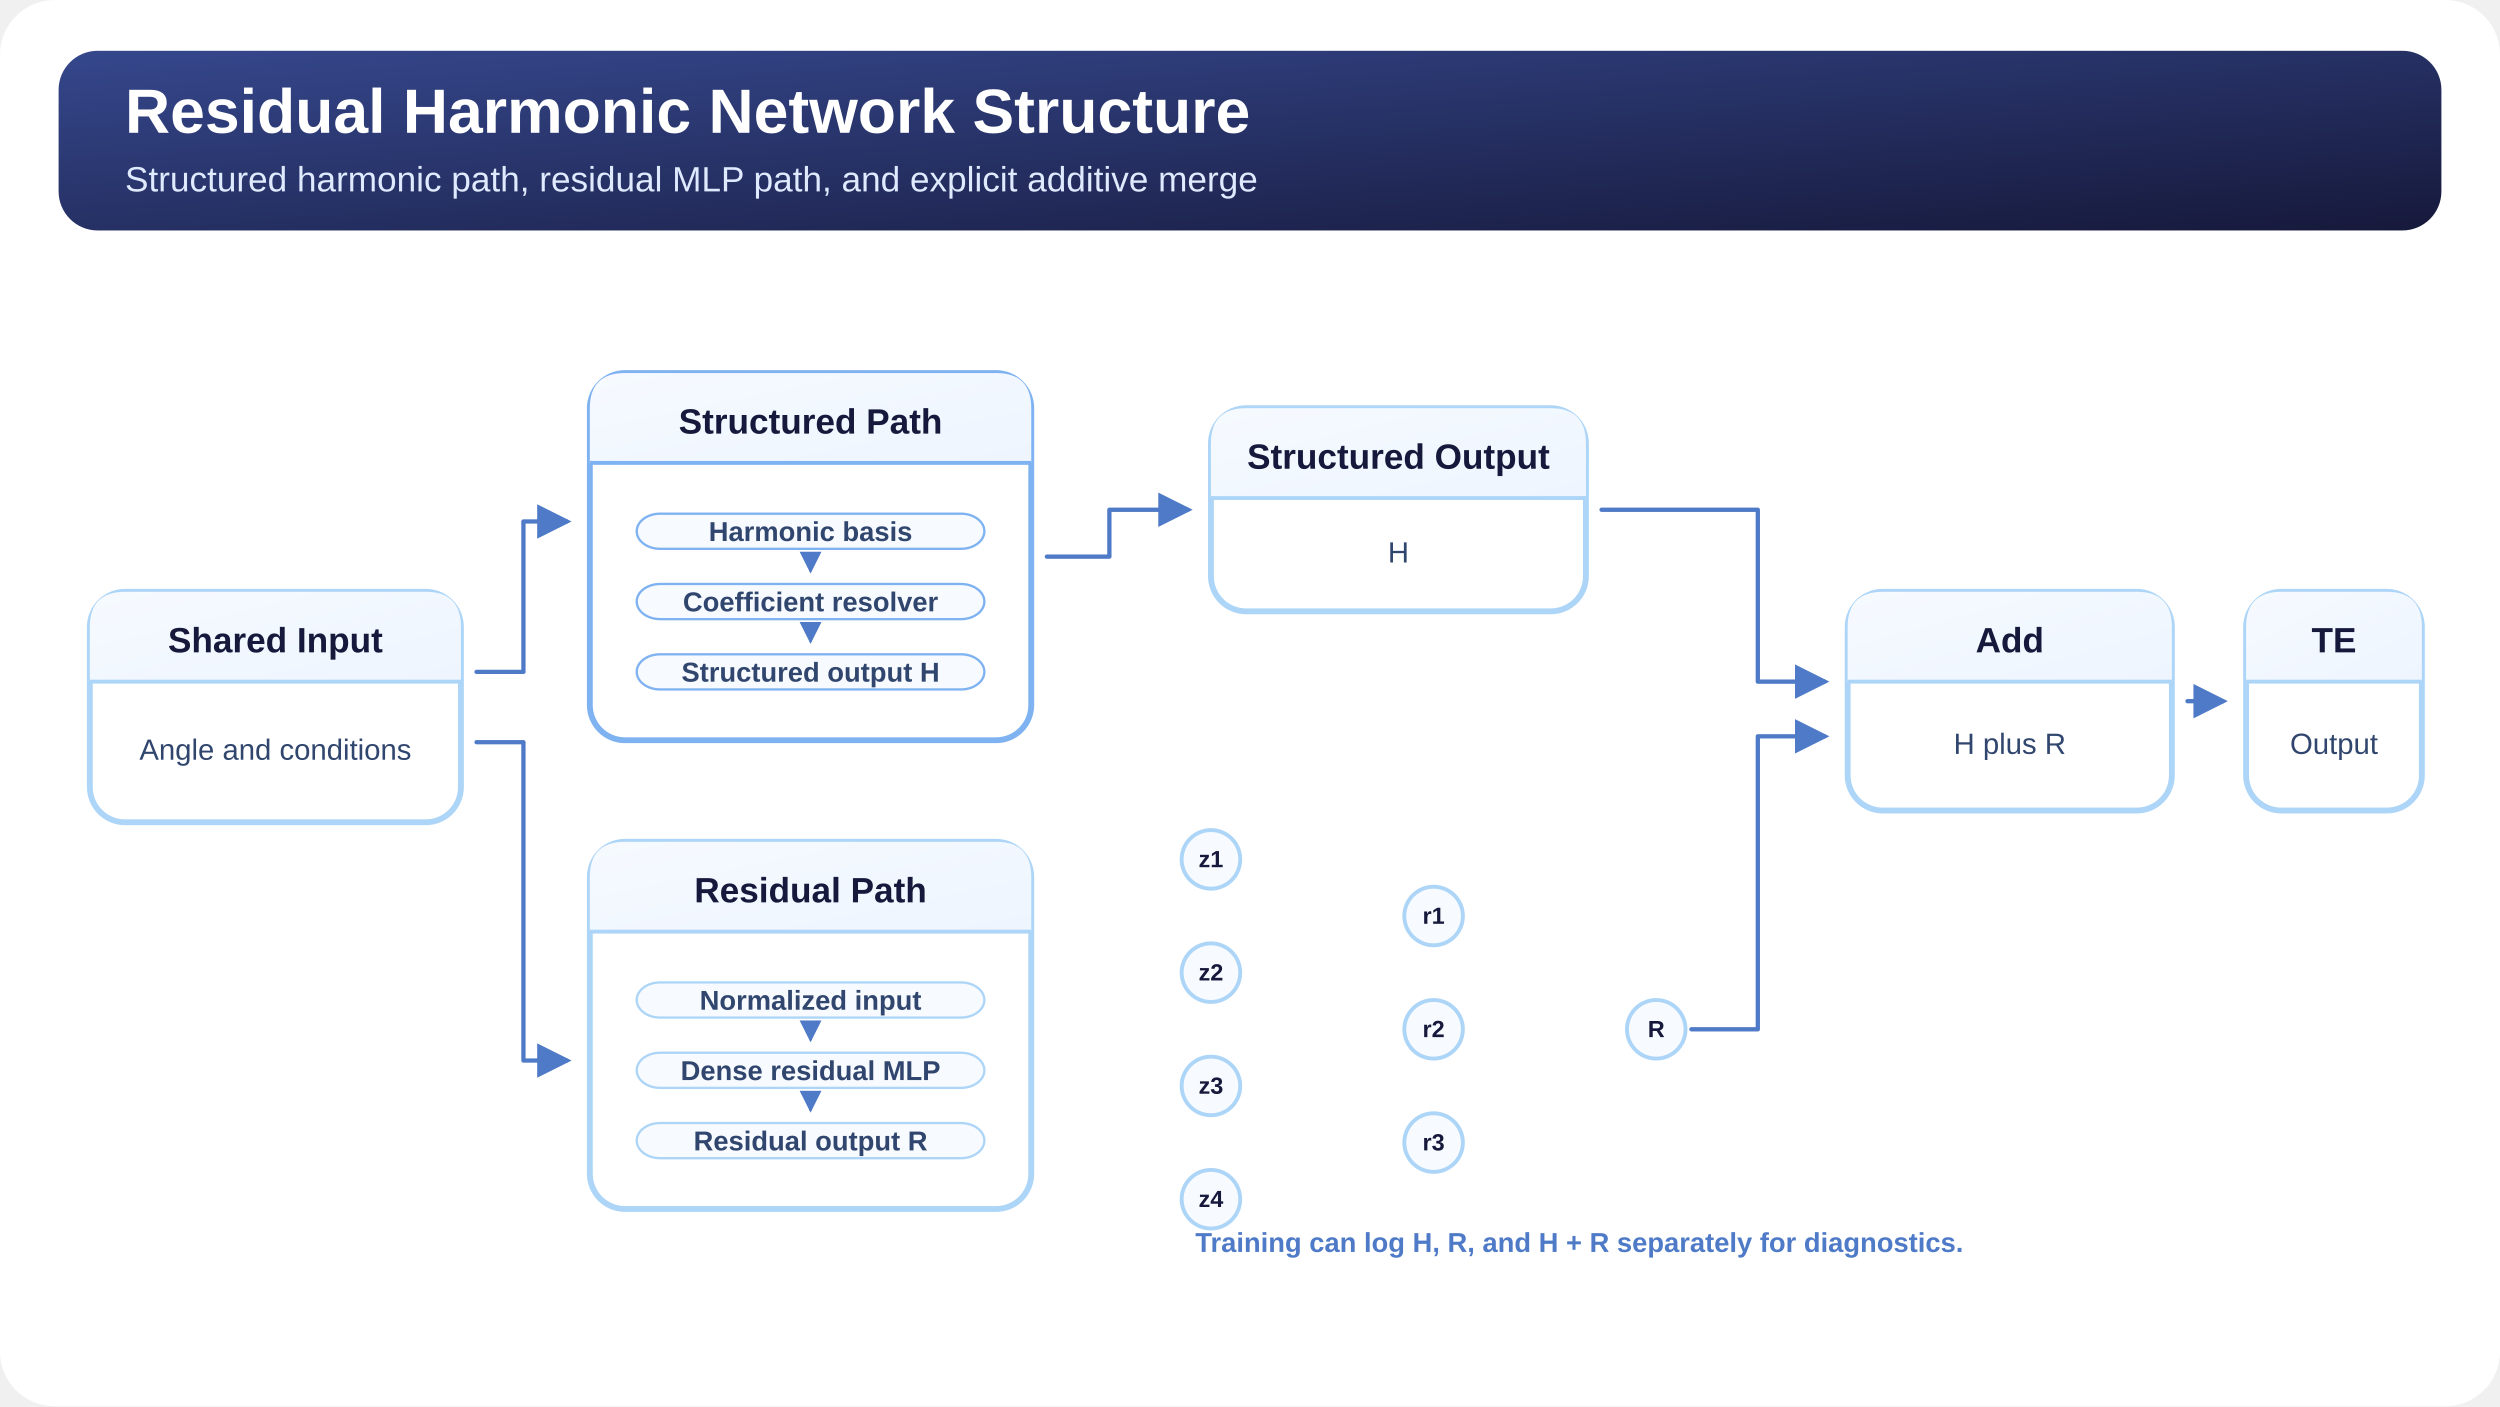
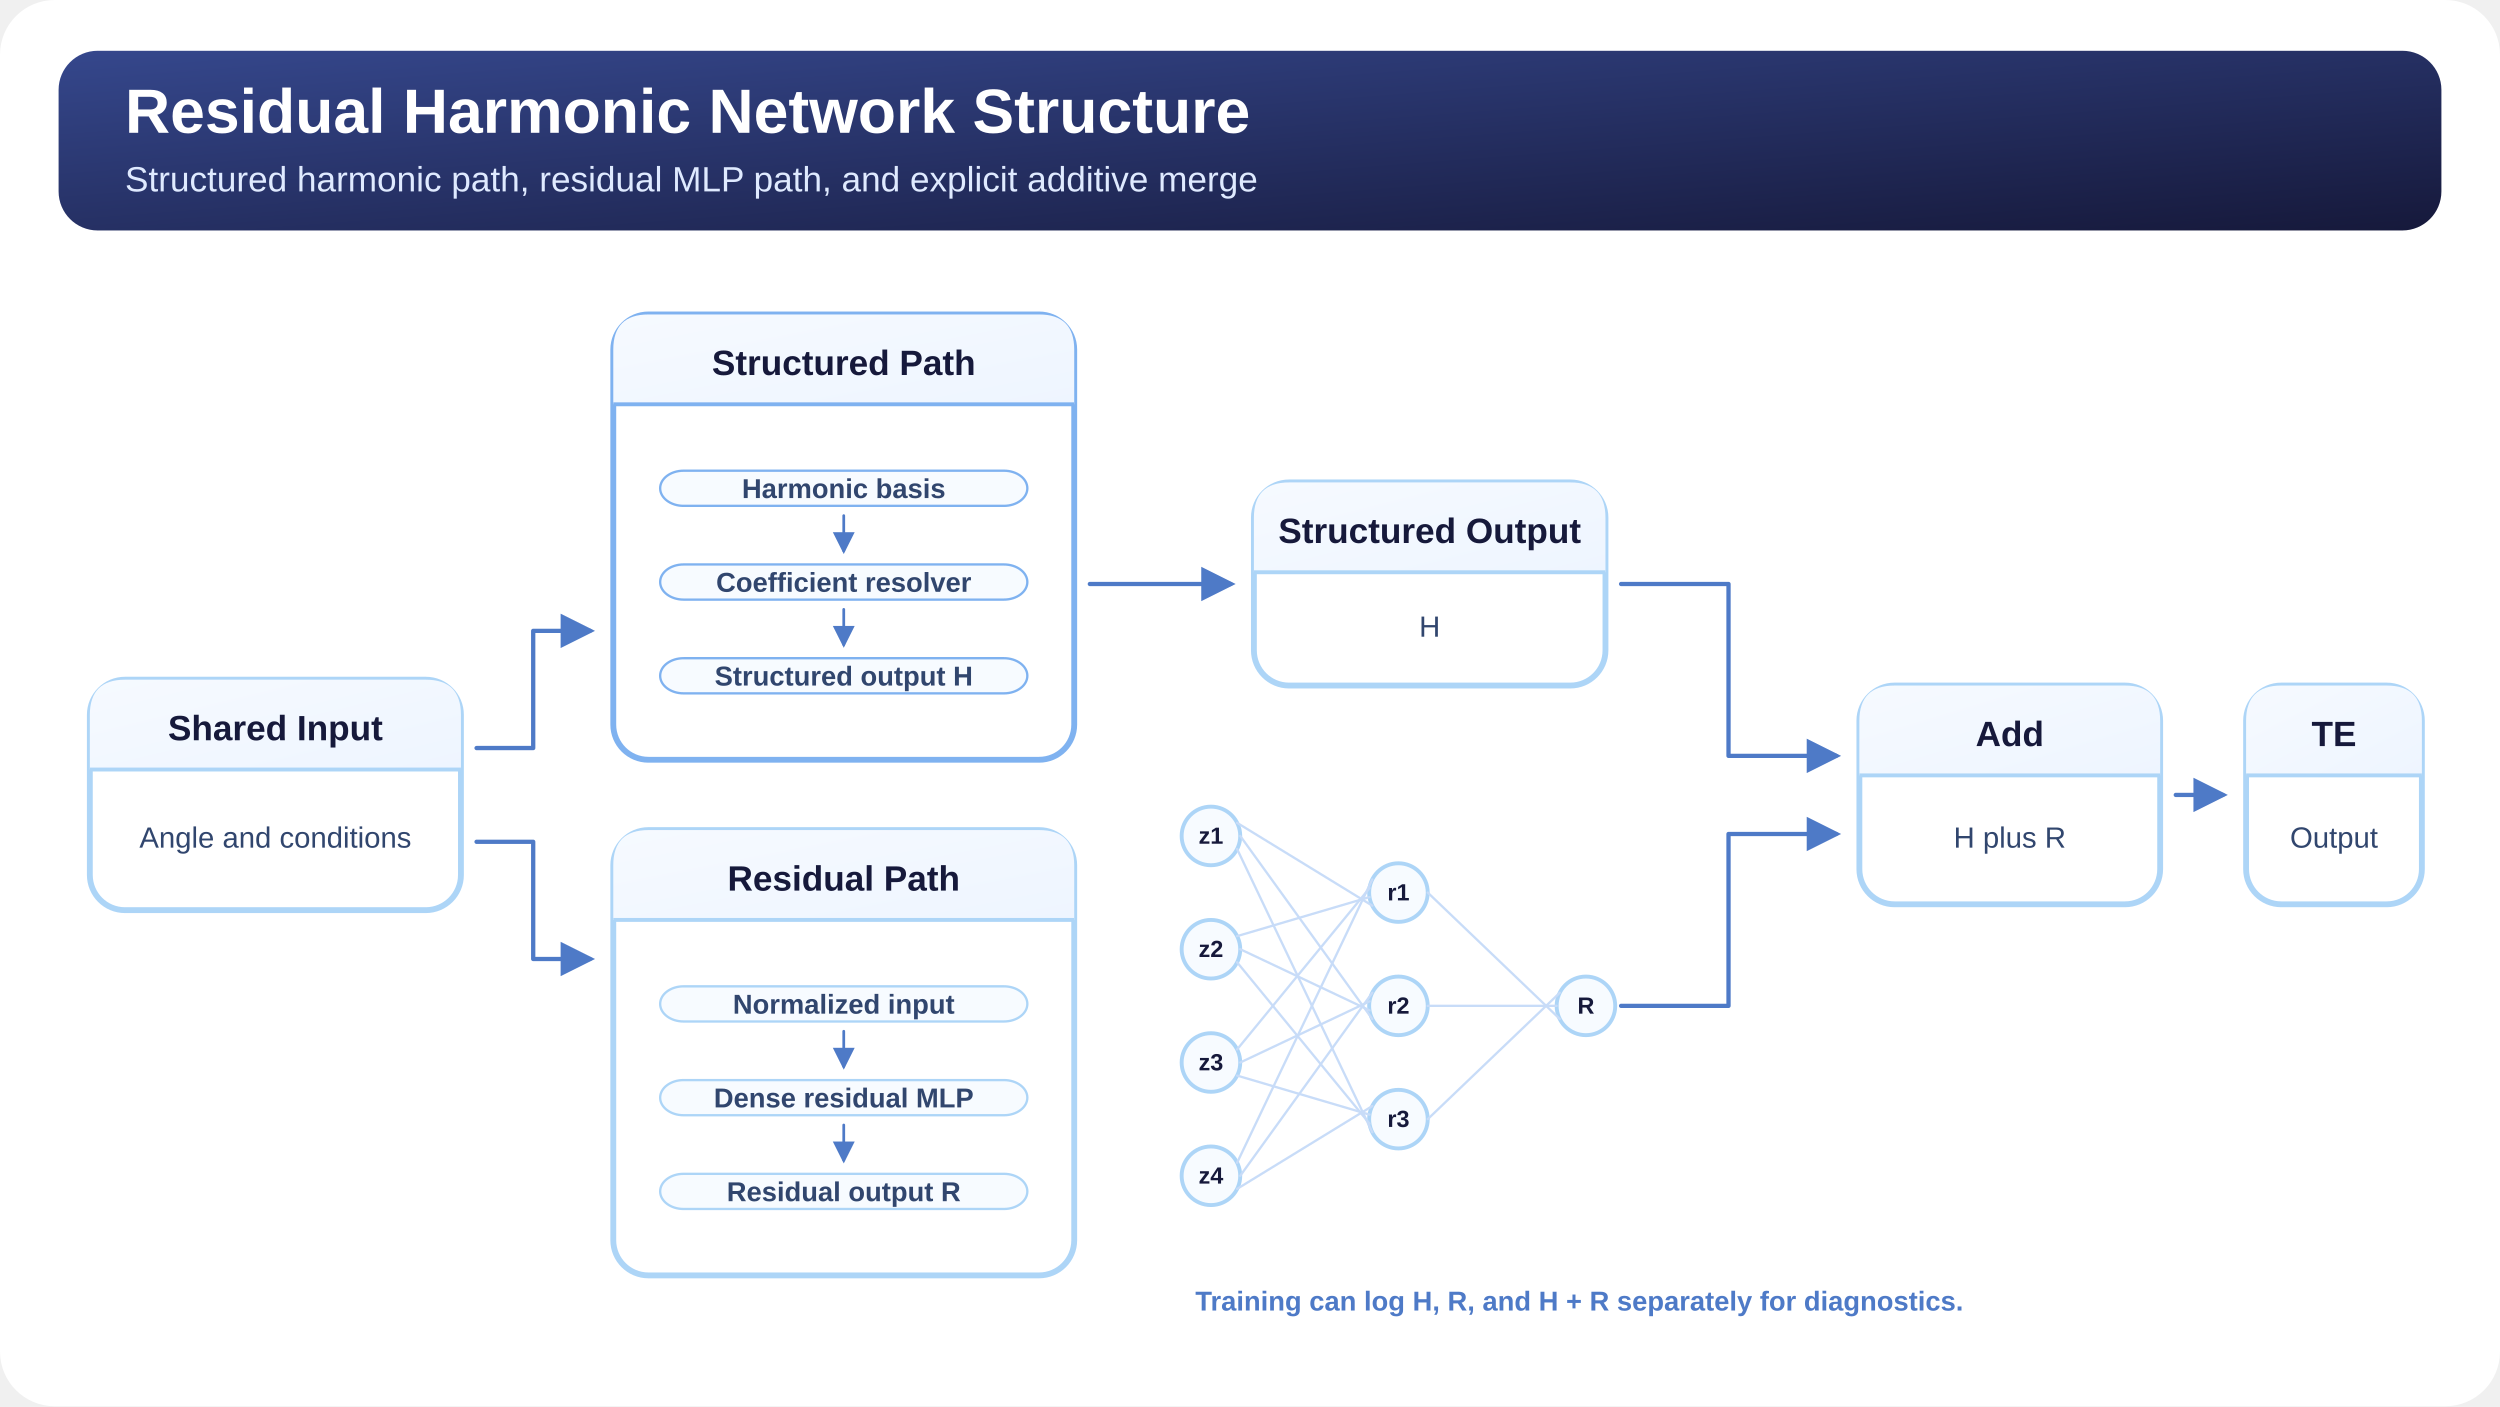
<svg xmlns="http://www.w3.org/2000/svg" width="1280" height="720" viewBox="0 0 1280 720" role="img" aria-labelledby="title desc">
  <defs>
    <linearGradient id="canvas_header" x1="0" y1="0" x2="1" y2="1">
      <stop offset="0%" stop-color="#35478C" />
      <stop offset="100%" stop-color="#16193B" />
    </linearGradient>
    <linearGradient id="card_header" x1="0" y1="0" x2="1" y2="1">
      <stop offset="0%" stop-color="#F6FAFF" />
      <stop offset="100%" stop-color="#EEF5FF" />
    </linearGradient>
    <marker id="arrow_head" markerWidth="8" markerHeight="8" refX="6.8" refY="4" orient="auto" markerUnits="strokeWidth">
      <path d="M0,0 L8,4 L0,8 Z" fill="#4E7AC7" />
    </marker>
    <style>
      .canvas-title { font: 700 32px 'Segoe UI', Arial, sans-serif; fill: #ffffff; }
      .canvas-subtitle { font: 500 18px 'Segoe UI', Arial, sans-serif; fill: #dfeaff; }
      .card-title { font: 700 18px 'Segoe UI', Arial, sans-serif; fill: #16193B; }
      .card-text { font: 500 15px 'Segoe UI', Arial, sans-serif; fill: #31466E; }
      .card-note { font: 600 14px 'Segoe UI', Arial, sans-serif; fill: #4E7AC7; }
      .label { font: 700 16px 'Segoe UI', Arial, sans-serif; fill: #16193B; }
      .tiny { font: 600 14px 'Segoe UI', Arial, sans-serif; fill: #4E7AC7; }
      .node-label { font: 700 12px 'Segoe UI', Arial, sans-serif; fill: #16193B; }
      .node-small-label { font: 700 11px 'Segoe UI', Arial, sans-serif; fill: #16193B; }
      .flow-row-text { font: 600 14px 'Segoe UI', Arial, sans-serif; fill: #31466E; }
    </style>
  </defs>
  <rect x="0" y="0" width="1280" height="720" rx="28" fill="#FFFFFF" />
  <rect x="30" y="26" width="1220" height="92" rx="20" fill="url(#canvas_header)" />
  <text x="64" y="68" class="canvas-title">Residual Harmonic Network Structure</text>
  <text x="64" y="98" class="canvas-subtitle">Structured harmonic path, residual MLP path, and explicit additive merge</text>
-   <g transform="translate(0,17.0)">
-     <rect x="46" y="286" width="190" height="118" rx="18" fill="#FFFFFF" stroke="#ADD5F7" stroke-width="3" />
-     <path d="M64, 286 H218 Q236, 286 236, 304 V332 H46 V304 Q46, 286 64, 286 Z" fill="url(#card_header)" />
-     <line x1="46" y1="332" x2="236" y2="332" stroke="#ADD5F7" stroke-width="2" />
-     <text x="141" y="317" text-anchor="middle" class="card-title">Shared Input</text>
-     <text x="141.0" y="372.0" text-anchor="middle" class="card-text">Angle and conditions</text>
-     <rect x="302" y="174" width="226" height="188" rx="18" fill="#FFFFFF" stroke="#7FB2F0" stroke-width="3" />
-     <path d="M320, 174 H510 Q528, 174 528, 192 V220 H302 V192 Q302, 174 320, 174 Z" fill="url(#card_header)" />
-     <line x1="302" y1="220" x2="528" y2="220" stroke="#7FB2F0" stroke-width="2" />
-     <text x="415.0" y="205" text-anchor="middle" class="card-title">Structured Path</text>
-     <rect x="326" y="246.0" width="178" height="18" rx="12" fill="#F7FBFF" stroke="#7FB2F0" stroke-width="1.2" />
-     <text x="415.0" y="260.0" text-anchor="middle" class="flow-row-text">Harmonic basis</text>
-     <line x1="415.0" y1="269.0" x2="415.0" y2="275.0" stroke="#4E7AC7" stroke-width="1.4" stroke-linecap="round" marker-end="url(#arrow_head)" />
-     <rect x="326" y="282.0" width="178" height="18" rx="12" fill="#F7FBFF" stroke="#7FB2F0" stroke-width="1.2" />
-     <text x="415.0" y="296.0" text-anchor="middle" class="flow-row-text">Coefficient resolver</text>
-     <line x1="415.0" y1="305.0" x2="415.0" y2="311.0" stroke="#4E7AC7" stroke-width="1.4" stroke-linecap="round" marker-end="url(#arrow_head)" />
-     <rect x="326" y="318.0" width="178" height="18" rx="12" fill="#F7FBFF" stroke="#7FB2F0" stroke-width="1.2" />
-     <text x="415.0" y="332.0" text-anchor="middle" class="flow-row-text">Structured output H</text>
-     <rect x="302" y="414" width="226" height="188" rx="18" fill="#FFFFFF" stroke="#ADD5F7" stroke-width="3" />
-     <path d="M320, 414 H510 Q528, 414 528, 432 V460 H302 V432 Q302, 414 320, 414 Z" fill="url(#card_header)" />
-     <line x1="302" y1="460" x2="528" y2="460" stroke="#ADD5F7" stroke-width="2" />
-     <text x="415.0" y="445" text-anchor="middle" class="card-title">Residual Path</text>
-     <rect x="326" y="486.0" width="178" height="18" rx="12" fill="#F7FBFF" stroke="#ADD5F7" stroke-width="1.2" />
-     <text x="415.0" y="500.0" text-anchor="middle" class="flow-row-text">Normalized input</text>
-     <line x1="415.0" y1="509.0" x2="415.0" y2="515.0" stroke="#4E7AC7" stroke-width="1.4" stroke-linecap="round" marker-end="url(#arrow_head)" />
-     <rect x="326" y="522.0" width="178" height="18" rx="12" fill="#F7FBFF" stroke="#ADD5F7" stroke-width="1.2" />
-     <text x="415.0" y="536.0" text-anchor="middle" class="flow-row-text">Dense residual MLP</text>
-     <line x1="415.0" y1="545.0" x2="415.0" y2="551.0" stroke="#4E7AC7" stroke-width="1.4" stroke-linecap="round" marker-end="url(#arrow_head)" />
-     <rect x="326" y="558.0" width="178" height="18" rx="12" fill="#F7FBFF" stroke="#ADD5F7" stroke-width="1.2" />
-     <text x="415.0" y="572.0" text-anchor="middle" class="flow-row-text">Residual output R</text>
-     <path d="M244.0,327.0 L268.0,327.0 L268.0,250.0 L290.0,250.0" fill="none" stroke="#4E7AC7" stroke-width="2.2" stroke-linejoin="round" stroke-linecap="round" marker-end="url(#arrow_head)" />
-     <path d="M244.0,363.0 L268.0,363.0 L268.0,526.0 L290.0,526.0" fill="none" stroke="#4E7AC7" stroke-width="2.2" stroke-linejoin="round" stroke-linecap="round" marker-end="url(#arrow_head)" />
-     <circle cx="620" cy="423" r="15" fill="#F7FBFF" stroke="#ADD5F7" stroke-width="2" />
-     <text x="620" y="427" text-anchor="middle" class="node-label">z1</text>
-     <circle cx="620" cy="481" r="15" fill="#F7FBFF" stroke="#ADD5F7" stroke-width="2" />
-     <text x="620" y="485" text-anchor="middle" class="node-label">z2</text>
-     <circle cx="620" cy="539" r="15" fill="#F7FBFF" stroke="#ADD5F7" stroke-width="2" />
-     <text x="620" y="543" text-anchor="middle" class="node-label">z3</text>
-     <circle cx="620" cy="597" r="15" fill="#F7FBFF" stroke="#ADD5F7" stroke-width="2" />
-     <text x="620" y="601" text-anchor="middle" class="node-label">z4</text>
-     <circle cx="734" cy="452" r="15" fill="#F7FBFF" stroke="#ADD5F7" stroke-width="2" />
-     <text x="734" y="456" text-anchor="middle" class="node-label">r1</text>
-     <circle cx="734" cy="510" r="15" fill="#F7FBFF" stroke="#ADD5F7" stroke-width="2" />
-     <text x="734" y="514" text-anchor="middle" class="node-label">r2</text>
-     <circle cx="734" cy="568" r="15" fill="#F7FBFF" stroke="#ADD5F7" stroke-width="2" />
-     <text x="734" y="572" text-anchor="middle" class="node-label">r3</text>
-     <circle cx="848" cy="510" r="15" fill="#F7FBFF" stroke="#ADD5F7" stroke-width="2" />
-     <text x="848" y="514" text-anchor="middle" class="node-label">R</text>
-     <rect x="620" y="192" width="192" height="104" rx="18" fill="#FFFFFF" stroke="#ADD5F7" stroke-width="3" />
-     <path d="M638, 192 H794 Q812, 192 812, 210 V238 H620 V210 Q620, 192 638, 192 Z" fill="url(#card_header)" />
-     <line x1="620" y1="238" x2="812" y2="238" stroke="#ADD5F7" stroke-width="2" />
-     <text x="716" y="223" text-anchor="middle" class="card-title">Structured Output</text>
-     <text x="716.0" y="271.0" text-anchor="middle" class="card-text">H</text>
-     <rect x="946" y="286" width="166" height="112" rx="18" fill="#FFFFFF" stroke="#ADD5F7" stroke-width="3" />
-     <path d="M964, 286 H1094 Q1112, 286 1112, 304 V332 H946 V304 Q946, 286 964, 286 Z" fill="url(#card_header)" />
-     <line x1="946" y1="332" x2="1112" y2="332" stroke="#ADD5F7" stroke-width="2" />
-     <text x="1029" y="317" text-anchor="middle" class="card-title">Add</text>
-     <text x="1029.0" y="369.0" text-anchor="middle" class="card-text">H plus R</text>
-     <rect x="1150" y="286" width="90" height="112" rx="18" fill="#FFFFFF" stroke="#ADD5F7" stroke-width="3" />
-     <path d="M1168, 286 H1222 Q1240, 286 1240, 304 V332 H1150 V304 Q1150, 286 1168, 286 Z" fill="url(#card_header)" />
-     <line x1="1150" y1="332" x2="1240" y2="332" stroke="#ADD5F7" stroke-width="2" />
-     <text x="1195" y="317" text-anchor="middle" class="card-title">TE</text>
-     <text x="1195.0" y="369.0" text-anchor="middle" class="card-text">Output</text>
-     <path d="M536.0,268.0 L568.0,268.0 L568.0,244.0 L608.0,244.0" fill="none" stroke="#4E7AC7" stroke-width="2.2" stroke-linejoin="round" stroke-linecap="round" marker-end="url(#arrow_head)" />
-     <path d="M820.0,244.0 L900.0,244.0 L900.0,332.0 L934.0,332.0" fill="none" stroke="#4E7AC7" stroke-width="2.2" stroke-linejoin="round" stroke-linecap="round" marker-end="url(#arrow_head)" />
-     <path d="M866.0,510.0 L900.0,510.0 L900.0,360.0 L934.0,360.0" fill="none" stroke="#4E7AC7" stroke-width="2.2" stroke-linejoin="round" stroke-linecap="round" marker-end="url(#arrow_head)" />
-     <path d="M1120.0,342.0 L1129.0,342.0 L1129.0,342.0 L1138.0,342.0" fill="none" stroke="#4E7AC7" stroke-width="2.2" stroke-linejoin="round" stroke-linecap="round" marker-end="url(#arrow_head)" />
+   <g transform="translate(0,47.0)">
+     <rect x="46" y="301" width="190" height="118" rx="18" fill="#FFFFFF" stroke="#ADD5F7" stroke-width="3" />
+     <path d="M64, 301 H218 Q236, 301 236, 319 V347 H46 V319 Q46, 301 64, 301 Z" fill="url(#card_header)" />
+     <line x1="46" y1="347" x2="236" y2="347" stroke="#ADD5F7" stroke-width="2" />
+     <text x="141" y="332" text-anchor="middle" class="card-title">Shared Input</text>
+     <text x="141.0" y="387.0" text-anchor="middle" class="card-text">Angle and conditions</text>
+     <rect x="314" y="114" width="236" height="228" rx="18" fill="#FFFFFF" stroke="#7FB2F0" stroke-width="3" />
+     <path d="M332, 114 H532 Q550, 114 550, 132 V160 H314 V132 Q314, 114 332, 114 Z" fill="url(#card_header)" />
+     <line x1="314" y1="160" x2="550" y2="160" stroke="#7FB2F0" stroke-width="2" />
+     <text x="432.0" y="145" text-anchor="middle" class="card-title">Structured Path</text>
+     <rect x="338" y="194.0" width="188" height="18" rx="12" fill="#F7FBFF" stroke="#7FB2F0" stroke-width="1.2" />
+     <text x="432.0" y="208.0" text-anchor="middle" class="flow-row-text">Harmonic basis</text>
+     <line x1="432.0" y1="217.0" x2="432.0" y2="235.0" stroke="#4E7AC7" stroke-width="1.4" stroke-linecap="round" marker-end="url(#arrow_head)" />
+     <rect x="338" y="242.0" width="188" height="18" rx="12" fill="#F7FBFF" stroke="#7FB2F0" stroke-width="1.2" />
+     <text x="432.0" y="256.0" text-anchor="middle" class="flow-row-text">Coefficient resolver</text>
+     <line x1="432.0" y1="265.0" x2="432.0" y2="283.0" stroke="#4E7AC7" stroke-width="1.4" stroke-linecap="round" marker-end="url(#arrow_head)" />
+     <rect x="338" y="290.0" width="188" height="18" rx="12" fill="#F7FBFF" stroke="#7FB2F0" stroke-width="1.2" />
+     <text x="432.0" y="304.0" text-anchor="middle" class="flow-row-text">Structured output H</text>
+     <rect x="314" y="378" width="236" height="228" rx="18" fill="#FFFFFF" stroke="#ADD5F7" stroke-width="3" />
+     <path d="M332, 378 H532 Q550, 378 550, 396 V424 H314 V396 Q314, 378 332, 378 Z" fill="url(#card_header)" />
+     <line x1="314" y1="424" x2="550" y2="424" stroke="#ADD5F7" stroke-width="2" />
+     <text x="432.0" y="409" text-anchor="middle" class="card-title">Residual Path</text>
+     <rect x="338" y="458.0" width="188" height="18" rx="12" fill="#F7FBFF" stroke="#ADD5F7" stroke-width="1.2" />
+     <text x="432.0" y="472.0" text-anchor="middle" class="flow-row-text">Normalized input</text>
+     <line x1="432.0" y1="481.0" x2="432.0" y2="499.0" stroke="#4E7AC7" stroke-width="1.4" stroke-linecap="round" marker-end="url(#arrow_head)" />
+     <rect x="338" y="506.0" width="188" height="18" rx="12" fill="#F7FBFF" stroke="#ADD5F7" stroke-width="1.2" />
+     <text x="432.0" y="520.0" text-anchor="middle" class="flow-row-text">Dense residual MLP</text>
+     <line x1="432.0" y1="529.0" x2="432.0" y2="547.0" stroke="#4E7AC7" stroke-width="1.4" stroke-linecap="round" marker-end="url(#arrow_head)" />
+     <rect x="338" y="554.0" width="188" height="18" rx="12" fill="#F7FBFF" stroke="#ADD5F7" stroke-width="1.2" />
+     <text x="432.0" y="568.0" text-anchor="middle" class="flow-row-text">Residual output R</text>
+     <path d="M244.0,336.0 L273.0,336.0 L273.0,276.0 L302.0,276.0" fill="none" stroke="#4E7AC7" stroke-width="2.2" stroke-linejoin="round" stroke-linecap="round" marker-end="url(#arrow_head)" />
+     <path d="M244.0,384.0 L273.0,384.0 L273.0,444.0 L302.0,444.0" fill="none" stroke="#4E7AC7" stroke-width="2.2" stroke-linejoin="round" stroke-linecap="round" marker-end="url(#arrow_head)" />
+     <circle cx="620" cy="381" r="15" fill="#F7FBFF" stroke="#ADD5F7" stroke-width="2" />
+     <text x="620" y="385" text-anchor="middle" class="node-label">z1</text>
+     <circle cx="620" cy="439" r="15" fill="#F7FBFF" stroke="#ADD5F7" stroke-width="2" />
+     <text x="620" y="443" text-anchor="middle" class="node-label">z2</text>
+     <circle cx="620" cy="497" r="15" fill="#F7FBFF" stroke="#ADD5F7" stroke-width="2" />
+     <text x="620" y="501" text-anchor="middle" class="node-label">z3</text>
+     <circle cx="620" cy="555" r="15" fill="#F7FBFF" stroke="#ADD5F7" stroke-width="2" />
+     <text x="620" y="559" text-anchor="middle" class="node-label">z4</text>
+     <circle cx="716" cy="410" r="15" fill="#F7FBFF" stroke="#ADD5F7" stroke-width="2" />
+     <text x="716" y="414" text-anchor="middle" class="node-label">r1</text>
+     <circle cx="716" cy="468" r="15" fill="#F7FBFF" stroke="#ADD5F7" stroke-width="2" />
+     <text x="716" y="472" text-anchor="middle" class="node-label">r2</text>
+     <circle cx="716" cy="526" r="15" fill="#F7FBFF" stroke="#ADD5F7" stroke-width="2" />
+     <text x="716" y="530" text-anchor="middle" class="node-label">r3</text>
+     <circle cx="812" cy="468" r="15" fill="#F7FBFF" stroke="#ADD5F7" stroke-width="2" />
+     <text x="812" y="472" text-anchor="middle" class="node-label">R</text>
+     <line x1="633.4" y1="374.3" x2="702.6" y2="416.7" stroke="#C8DCF8" stroke-width="1.2" stroke-linecap="round" />
+     <line x1="635.0" y1="381.0" x2="702.6" y2="474.7" stroke="#C8DCF8" stroke-width="1.2" stroke-linecap="round" />
+     <line x1="633.4" y1="387.7" x2="702.6" y2="532.7" stroke="#C8DCF8" stroke-width="1.2" stroke-linecap="round" />
+     <line x1="633.4" y1="432.3" x2="701.2" y2="412.3" stroke="#C8DCF8" stroke-width="1.2" stroke-linecap="round" />
+     <line x1="635.0" y1="439.0" x2="701.2" y2="470.3" stroke="#C8DCF8" stroke-width="1.2" stroke-linecap="round" />
+     <line x1="633.4" y1="445.7" x2="701.2" y2="528.3" stroke="#C8DCF8" stroke-width="1.2" stroke-linecap="round" />
+     <line x1="633.4" y1="490.3" x2="701.2" y2="407.7" stroke="#C8DCF8" stroke-width="1.2" stroke-linecap="round" />
+     <line x1="635.0" y1="497.0" x2="701.2" y2="465.7" stroke="#C8DCF8" stroke-width="1.2" stroke-linecap="round" />
+     <line x1="633.4" y1="503.7" x2="701.2" y2="523.7" stroke="#C8DCF8" stroke-width="1.2" stroke-linecap="round" />
+     <line x1="633.4" y1="548.3" x2="702.6" y2="403.3" stroke="#C8DCF8" stroke-width="1.2" stroke-linecap="round" />
+     <line x1="635.0" y1="555.0" x2="702.6" y2="461.3" stroke="#C8DCF8" stroke-width="1.2" stroke-linecap="round" />
+     <line x1="633.4" y1="561.7" x2="702.6" y2="519.3" stroke="#C8DCF8" stroke-width="1.2" stroke-linecap="round" />
+     <line x1="731.0" y1="410.0" x2="798.6" y2="474.7" stroke="#C8DCF8" stroke-width="1.2" stroke-linecap="round" />
+     <line x1="731.0" y1="468.0" x2="797.0" y2="468.0" stroke="#C8DCF8" stroke-width="1.2" stroke-linecap="round" />
+     <line x1="731.0" y1="526.0" x2="798.6" y2="461.3" stroke="#C8DCF8" stroke-width="1.2" stroke-linecap="round" />
+     <rect x="642" y="200" width="180" height="104" rx="18" fill="#FFFFFF" stroke="#ADD5F7" stroke-width="3" />
+     <path d="M660, 200 H804 Q822, 200 822, 218 V246 H642 V218 Q642, 200 660, 200 Z" fill="url(#card_header)" />
+     <line x1="642" y1="246" x2="822" y2="246" stroke="#ADD5F7" stroke-width="2" />
+     <text x="732" y="231" text-anchor="middle" class="card-title">Structured Output</text>
+     <text x="732.0" y="279.0" text-anchor="middle" class="card-text">H</text>
+     <rect x="952" y="304" width="154" height="112" rx="18" fill="#FFFFFF" stroke="#ADD5F7" stroke-width="3" />
+     <path d="M970, 304 H1088 Q1106, 304 1106, 322 V350 H952 V322 Q952, 304 970, 304 Z" fill="url(#card_header)" />
+     <line x1="952" y1="350" x2="1106" y2="350" stroke="#ADD5F7" stroke-width="2" />
+     <text x="1029" y="335" text-anchor="middle" class="card-title">Add</text>
+     <text x="1029.0" y="387.0" text-anchor="middle" class="card-text">H plus R</text>
+     <rect x="1150" y="304" width="90" height="112" rx="18" fill="#FFFFFF" stroke="#ADD5F7" stroke-width="3" />
+     <path d="M1168, 304 H1222 Q1240, 304 1240, 322 V350 H1150 V322 Q1150, 304 1168, 304 Z" fill="url(#card_header)" />
+     <line x1="1150" y1="350" x2="1240" y2="350" stroke="#ADD5F7" stroke-width="2" />
+     <text x="1195" y="335" text-anchor="middle" class="card-title">TE</text>
+     <text x="1195.0" y="387.0" text-anchor="middle" class="card-text">Output</text>
+     <line x1="558.0" y1="252.0" x2="630.0" y2="252.0" stroke="#4E7AC7" stroke-width="2.2" stroke-linecap="round" marker-end="url(#arrow_head)" />
+     <path d="M830.0,252.0 L885.0,252.0 L885.0,340.0 L940.0,340.0" fill="none" stroke="#4E7AC7" stroke-width="2.2" stroke-linejoin="round" stroke-linecap="round" marker-end="url(#arrow_head)" />
+     <path d="M830.0,468.0 L885.0,468.0 L885.0,380.0 L940.0,380.0" fill="none" stroke="#4E7AC7" stroke-width="2.2" stroke-linejoin="round" stroke-linecap="round" marker-end="url(#arrow_head)" />
+     <line x1="1114.0" y1="360.0" x2="1138.0" y2="360.0" stroke="#4E7AC7" stroke-width="2.2" stroke-linecap="round" marker-end="url(#arrow_head)" />
    <text x="612" y="624" class="tiny">Training can log H, R, and H + R separately for diagnostics.</text>
  </g>
</svg>
